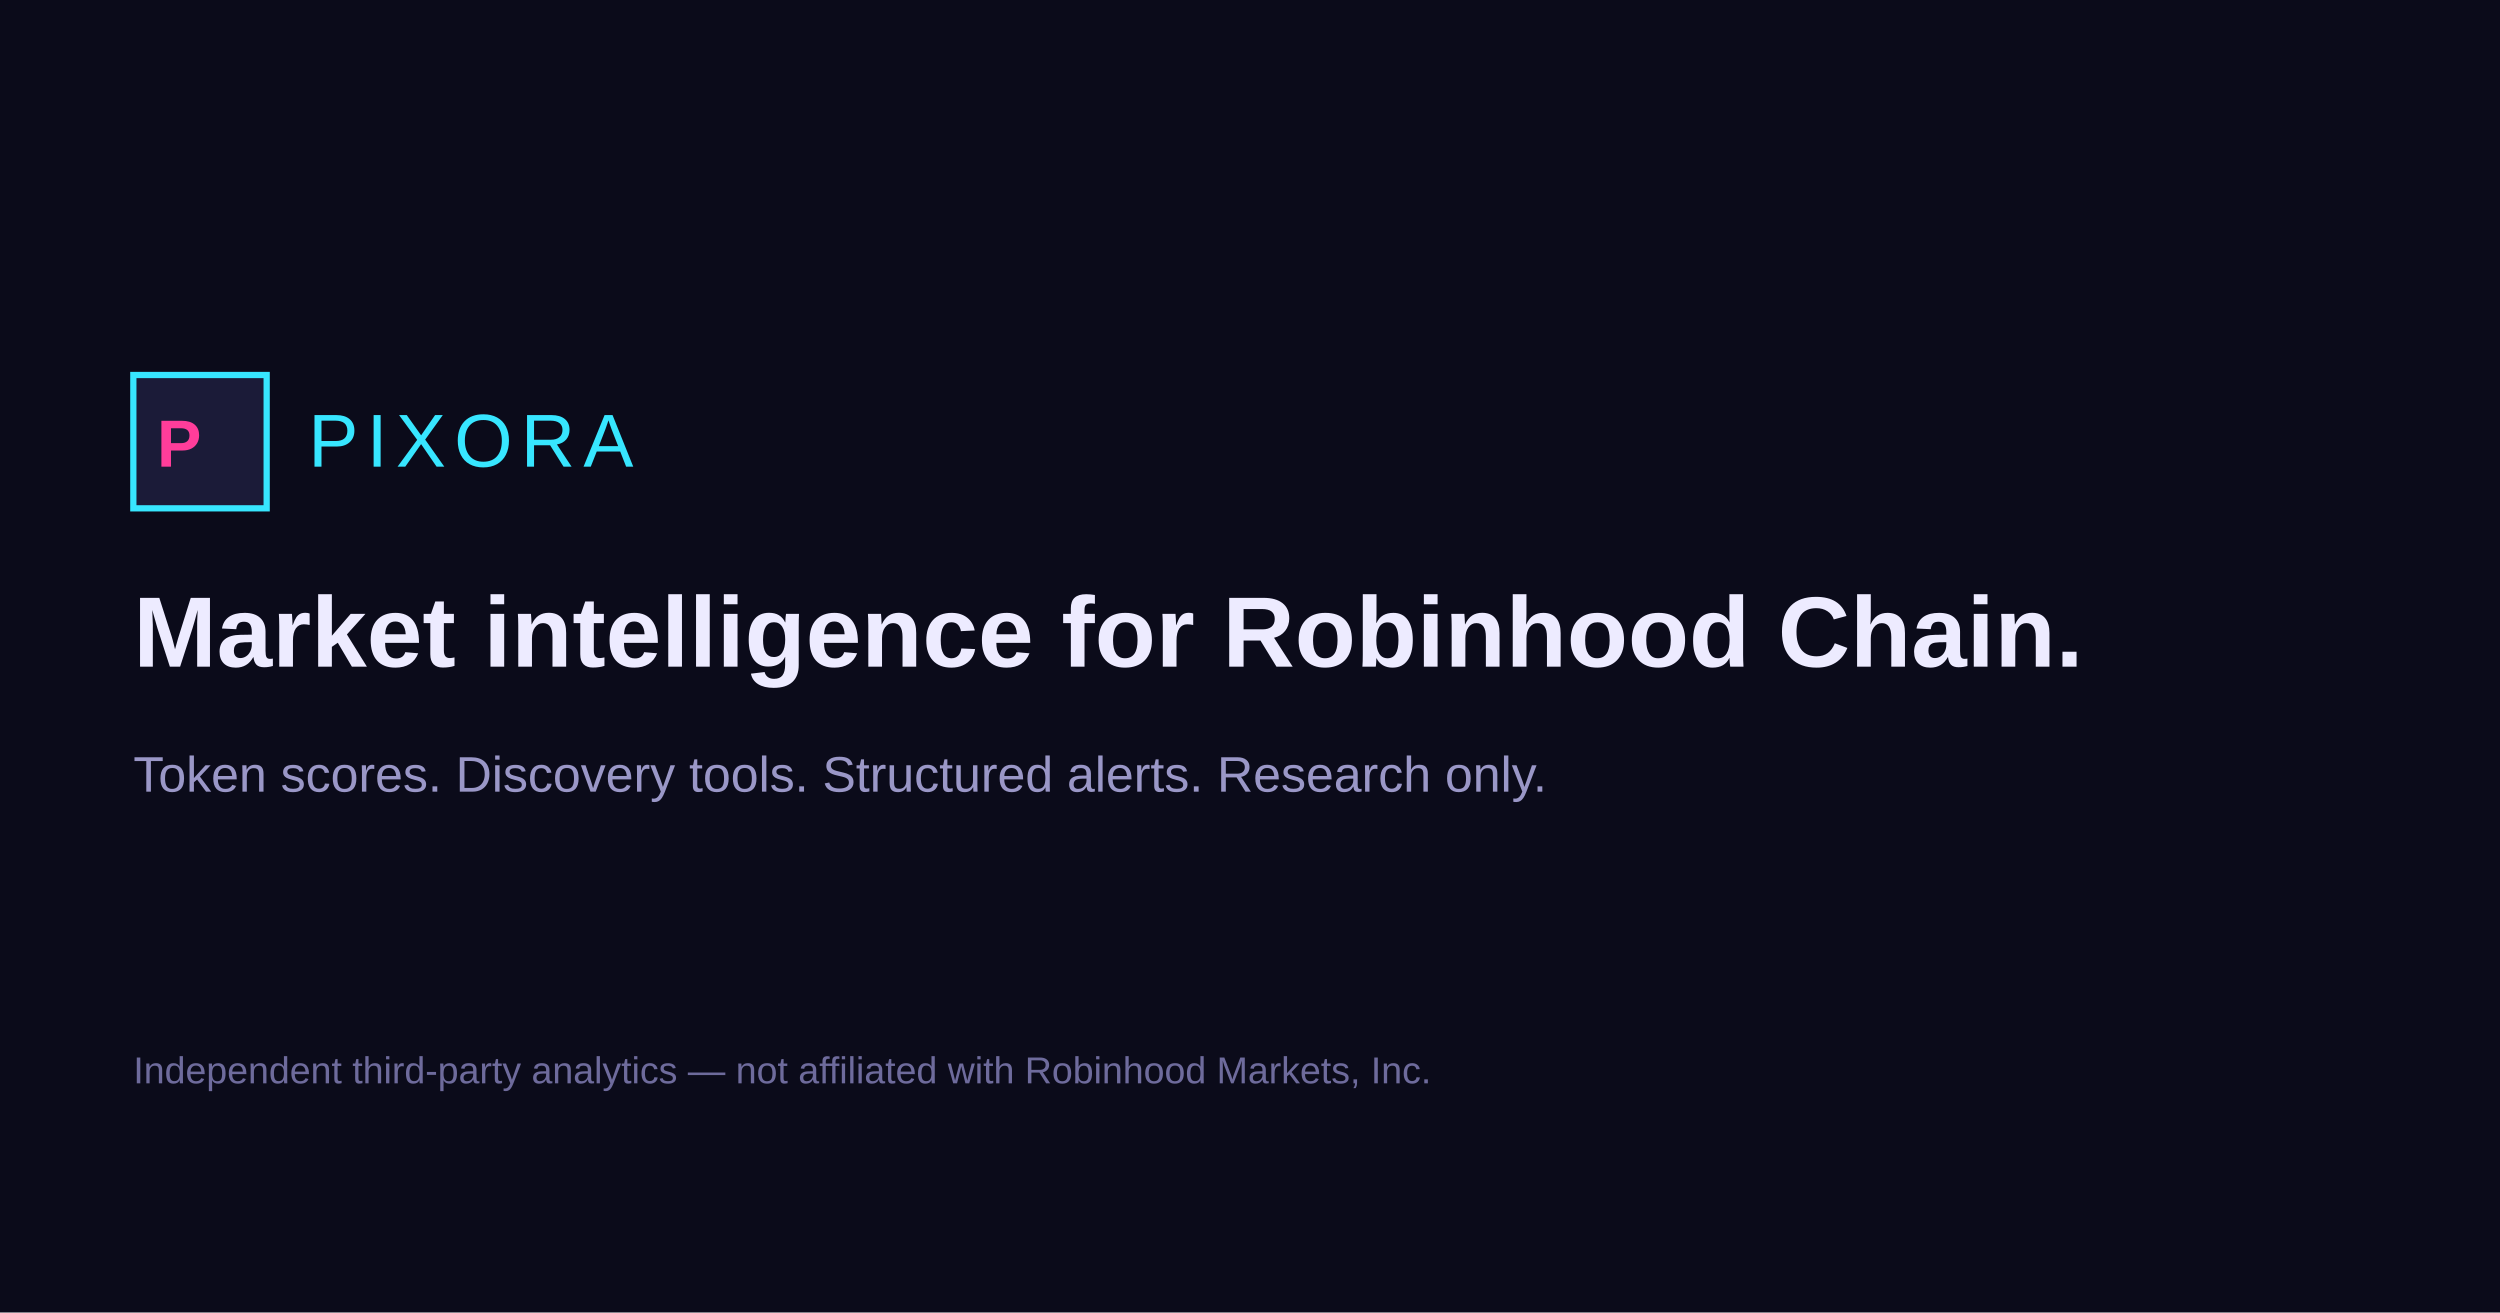
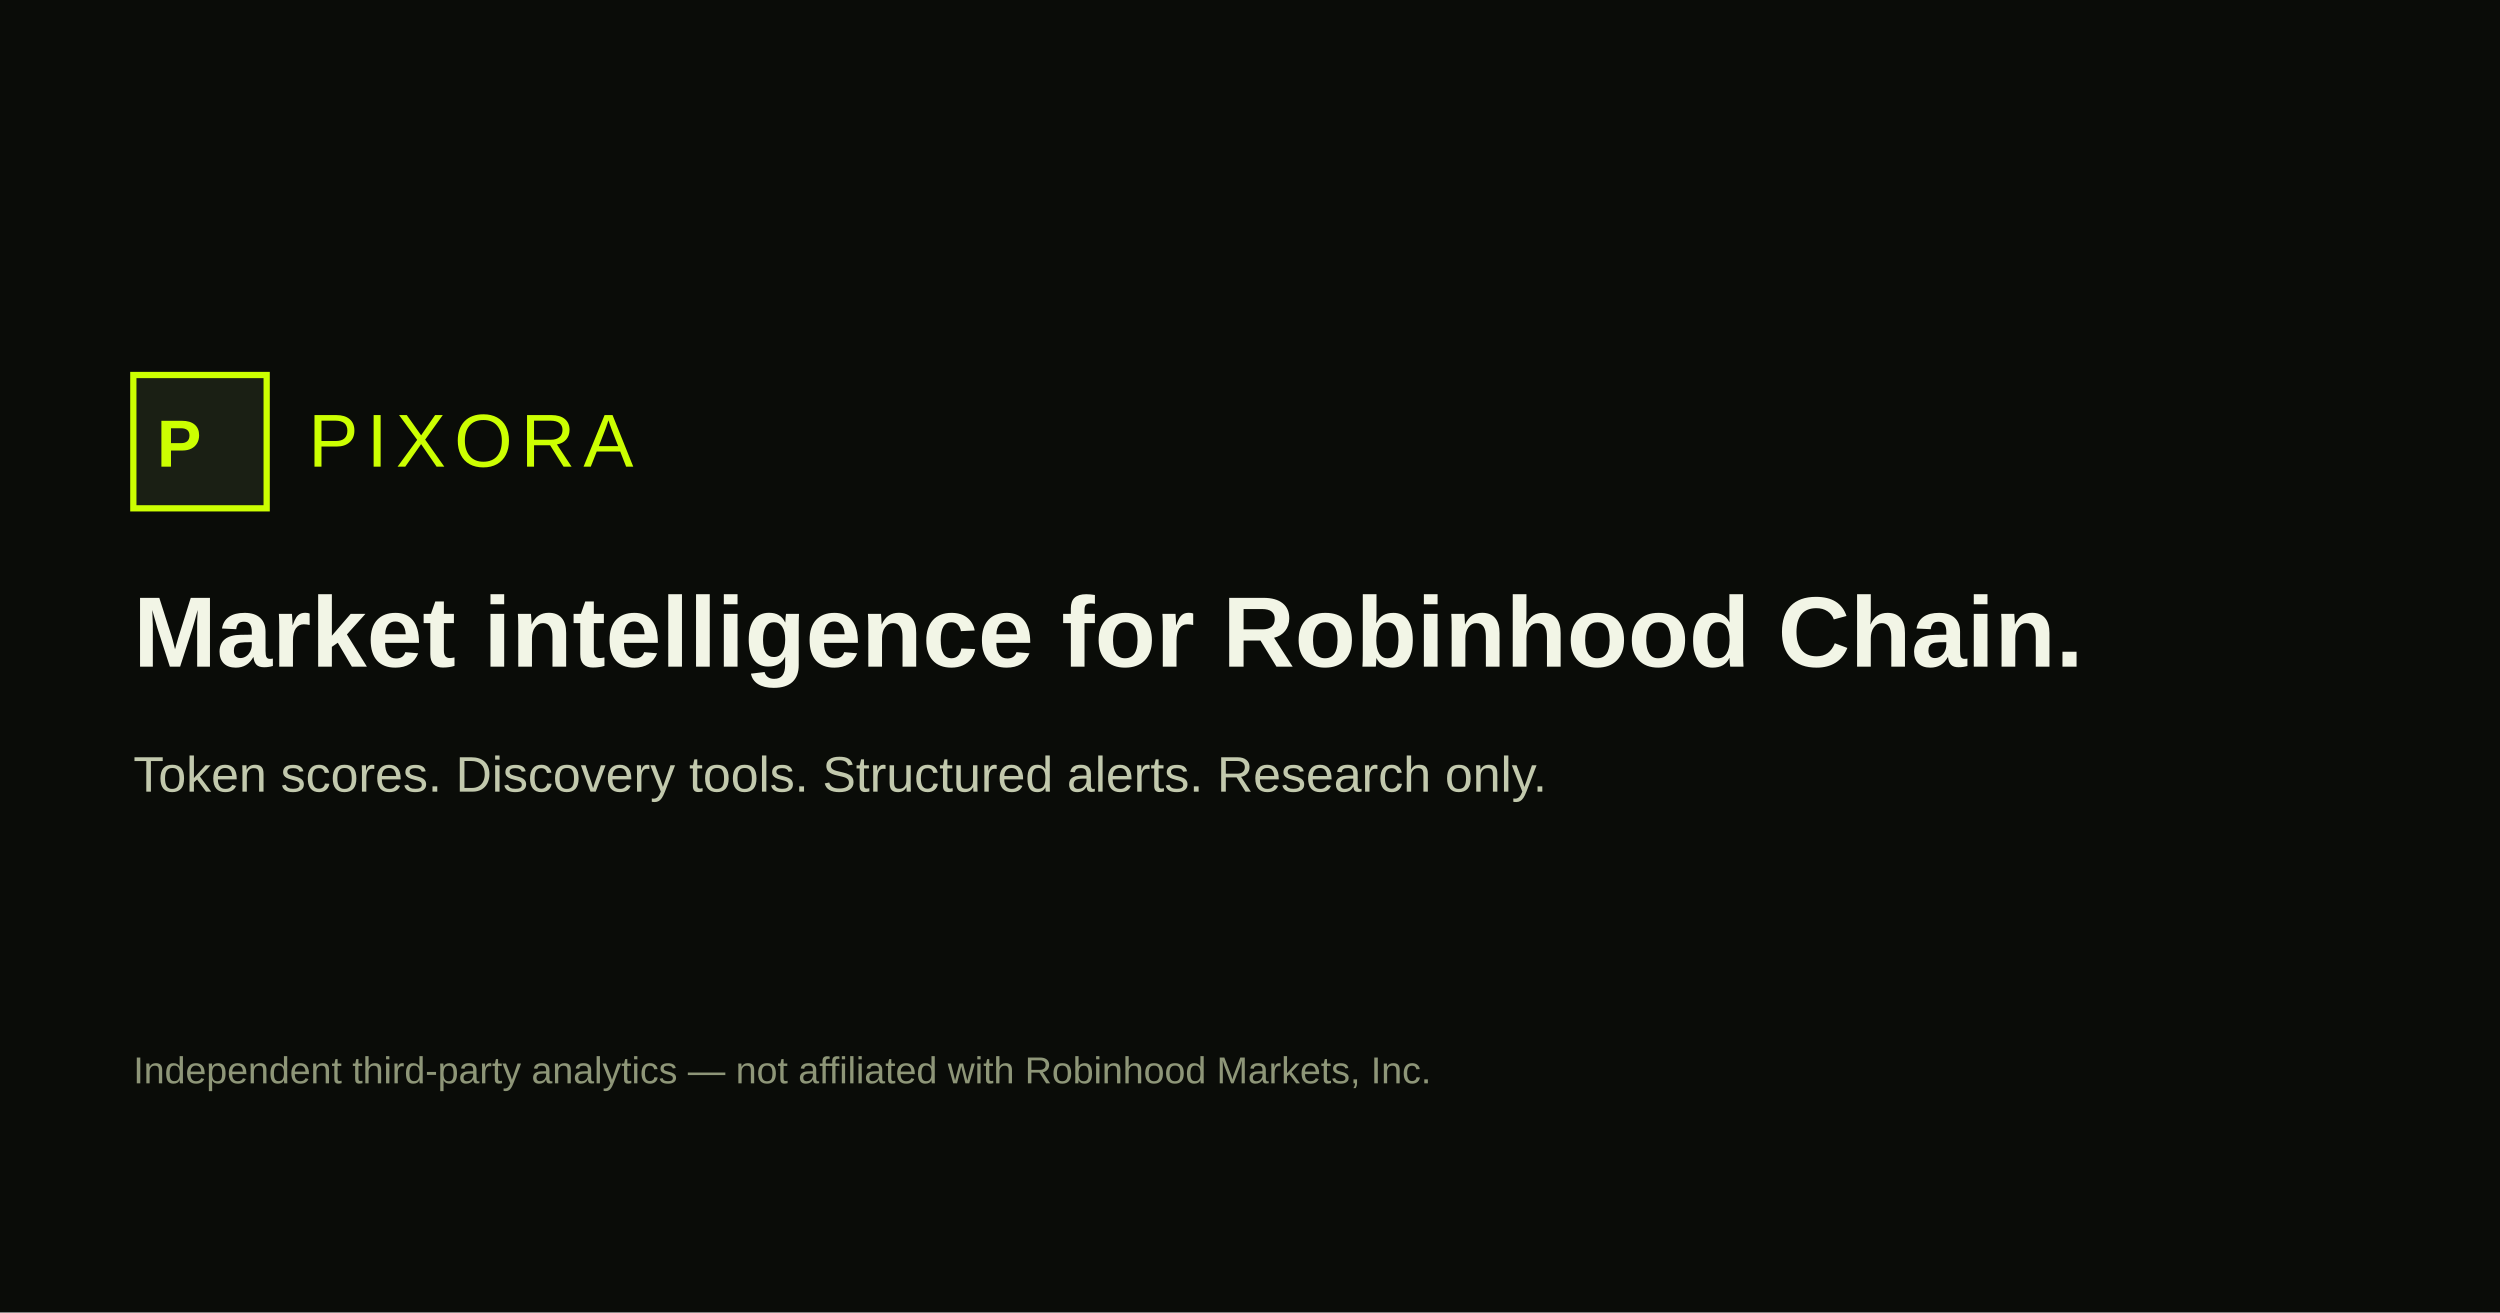
<svg xmlns="http://www.w3.org/2000/svg" width="1200" height="630" viewBox="0 0 1200 630">
-   <rect width="1200" height="630" fill="#0B0B1A" />
-   <rect x="64" y="180" width="64" height="64" fill="#1B1B38" stroke="#37E6FF" stroke-width="3" />
-   <text x="86" y="224" fill="#FF3D9A" font-family="Arial, sans-serif" font-size="32" font-weight="700" text-anchor="middle">P</text>
-   <text x="148" y="224" fill="#37E6FF" font-family="Arial, sans-serif" font-size="36" letter-spacing="4">PIXORA</text>
-   <text x="64" y="320" fill="#EDEBFF" font-family="Arial, sans-serif" font-size="48" font-weight="700">Market intelligence for Robinhood Chain.</text>
-   <text x="64" y="380" fill="#9A97C7" font-family="Arial, sans-serif" font-size="24">Token scores. Discovery tools. Structured alerts. Research only.</text>
-   <text x="64" y="520" fill="#6E6B9C" font-family="Arial, sans-serif" font-size="18">Independent third-party analytics — not affiliated with Robinhood Markets, Inc.</text>
+   <rect width="1200" height="630" fill="#0A0C08" />
+   <rect x="64" y="180" width="64" height="64" fill="#1A1F14" stroke="#CCFF01" stroke-width="3" />
+   <text x="86" y="224" fill="#CCFF01" font-family="Arial, sans-serif" font-size="32" font-weight="700" text-anchor="middle">P</text>
+   <text x="148" y="224" fill="#CCFF01" font-family="Arial, sans-serif" font-size="36" letter-spacing="4">PIXORA</text>
+   <text x="64" y="320" fill="#F2F5E6" font-family="Arial, sans-serif" font-size="48" font-weight="700">Market intelligence for Robinhood Chain.</text>
+   <text x="64" y="380" fill="#C2C9AD" font-family="Arial, sans-serif" font-size="24">Token scores. Discovery tools. Structured alerts. Research only.</text>
+   <text x="64" y="520" fill="#8E9678" font-family="Arial, sans-serif" font-size="18">Independent third-party analytics — not affiliated with Robinhood Markets, Inc.</text>
</svg>
